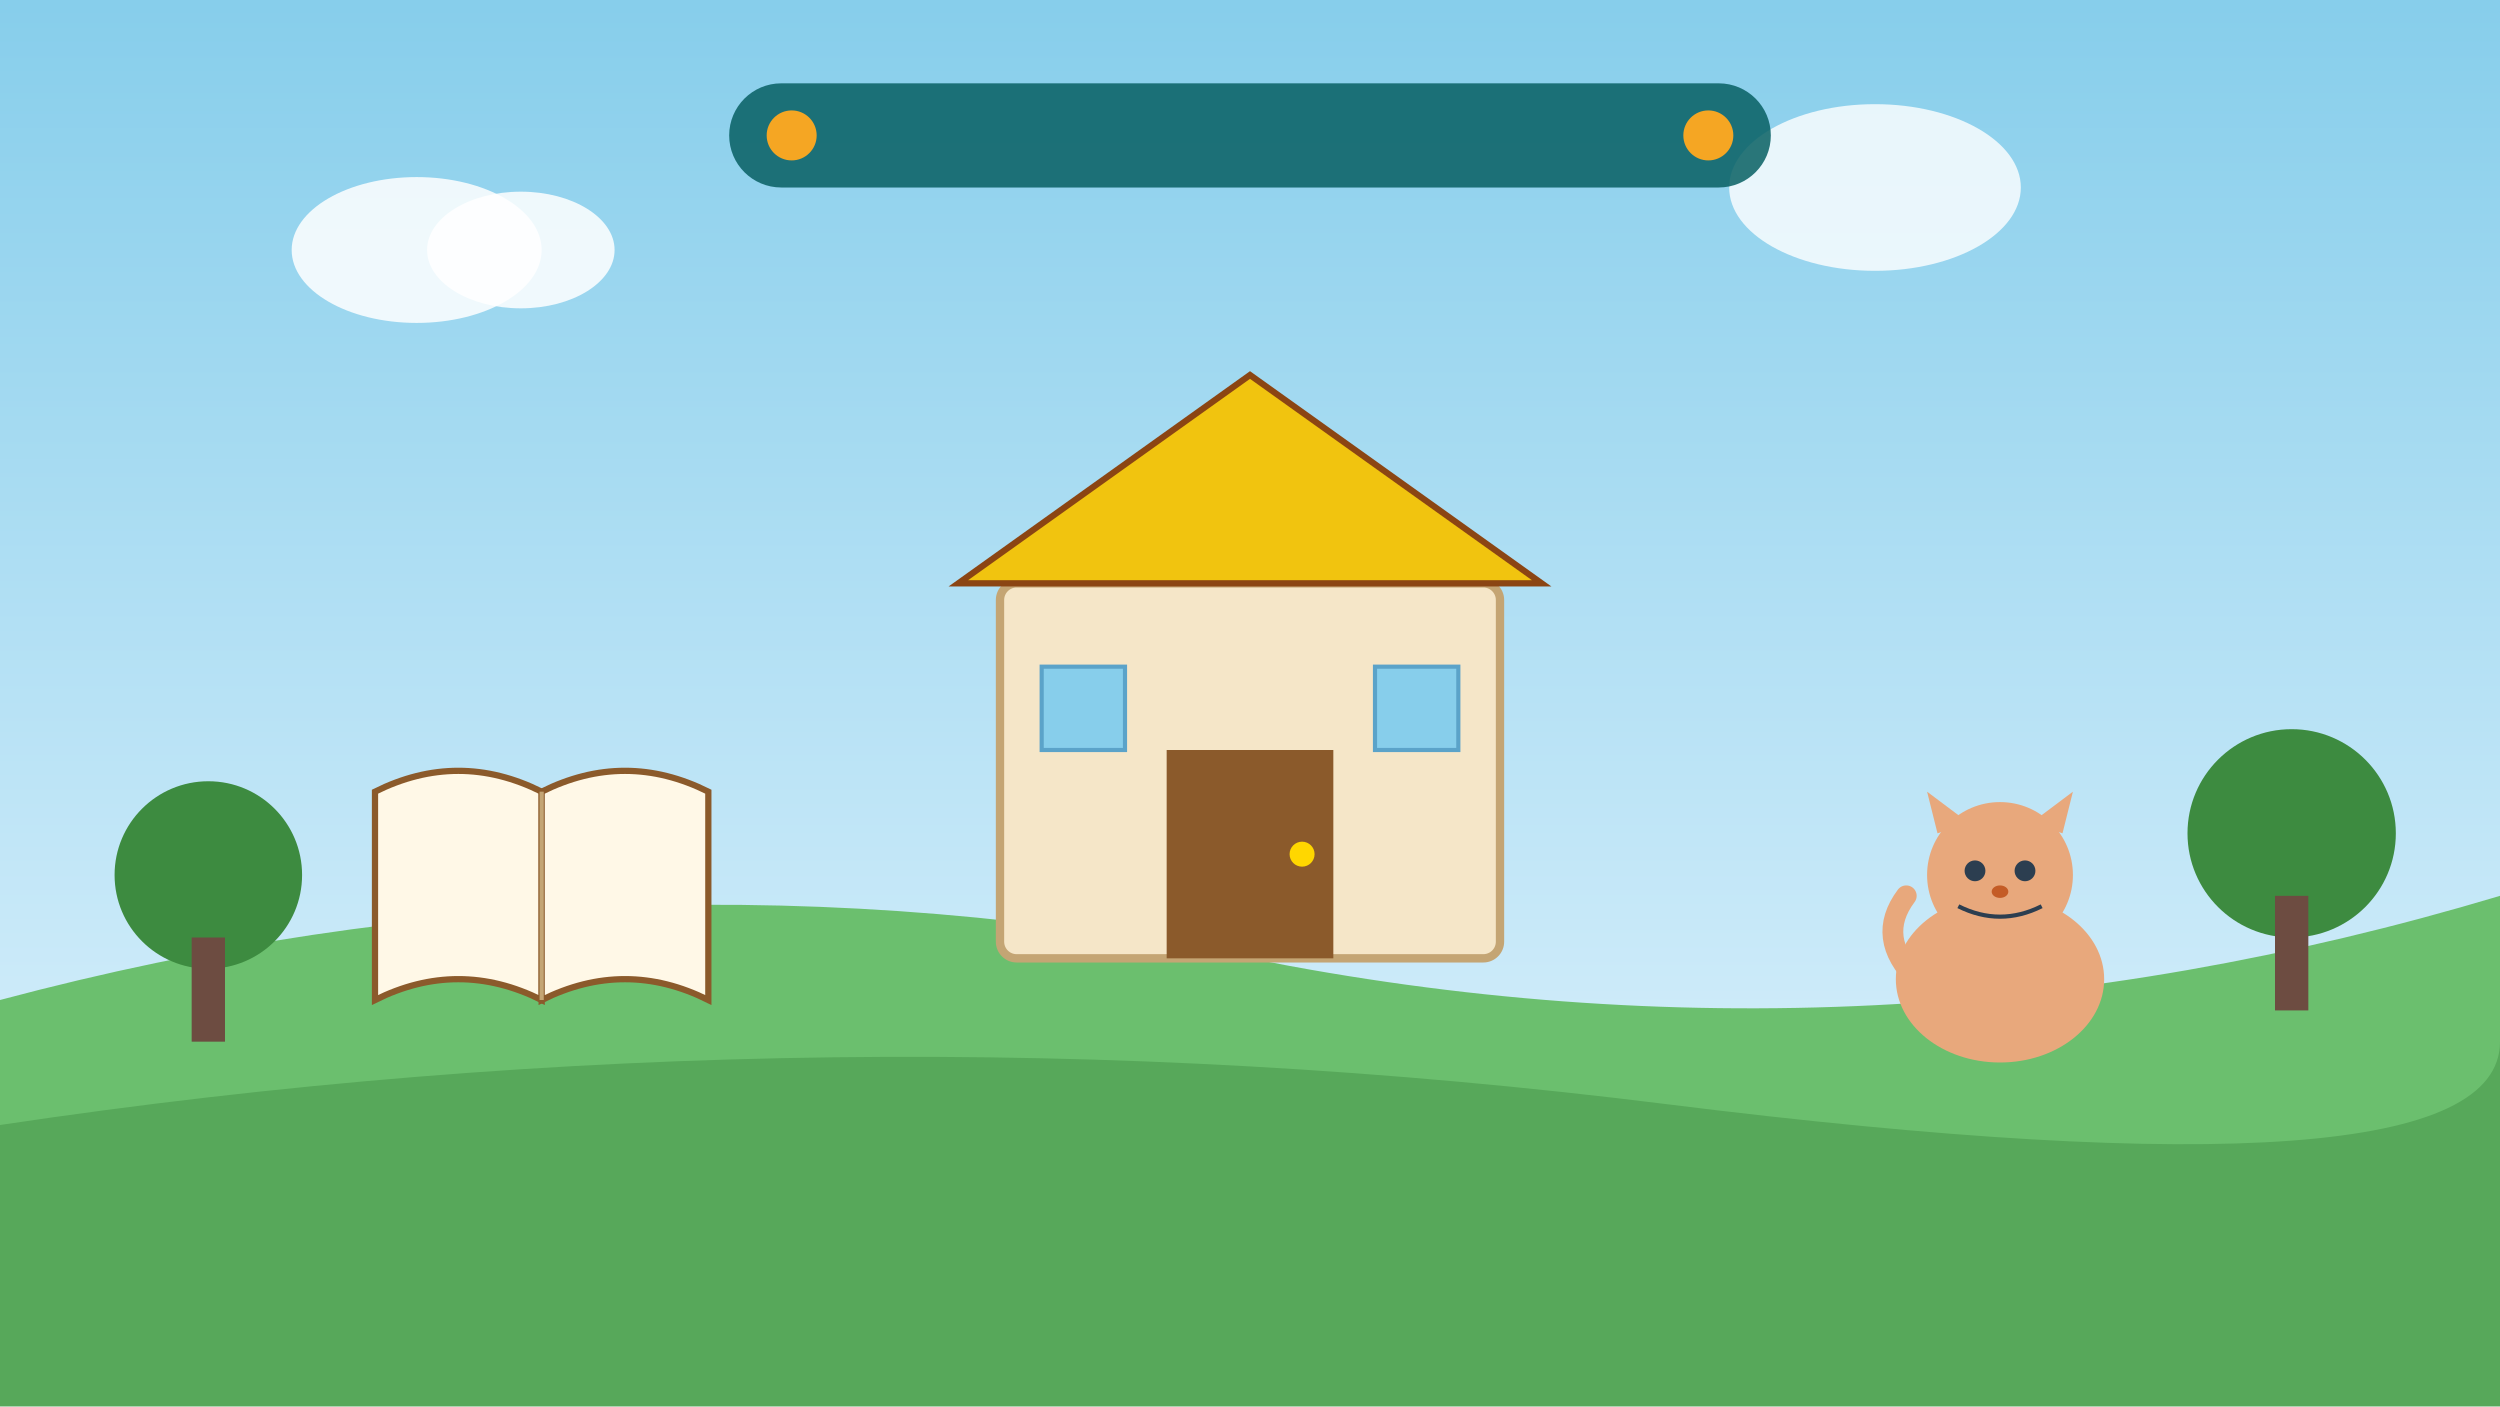
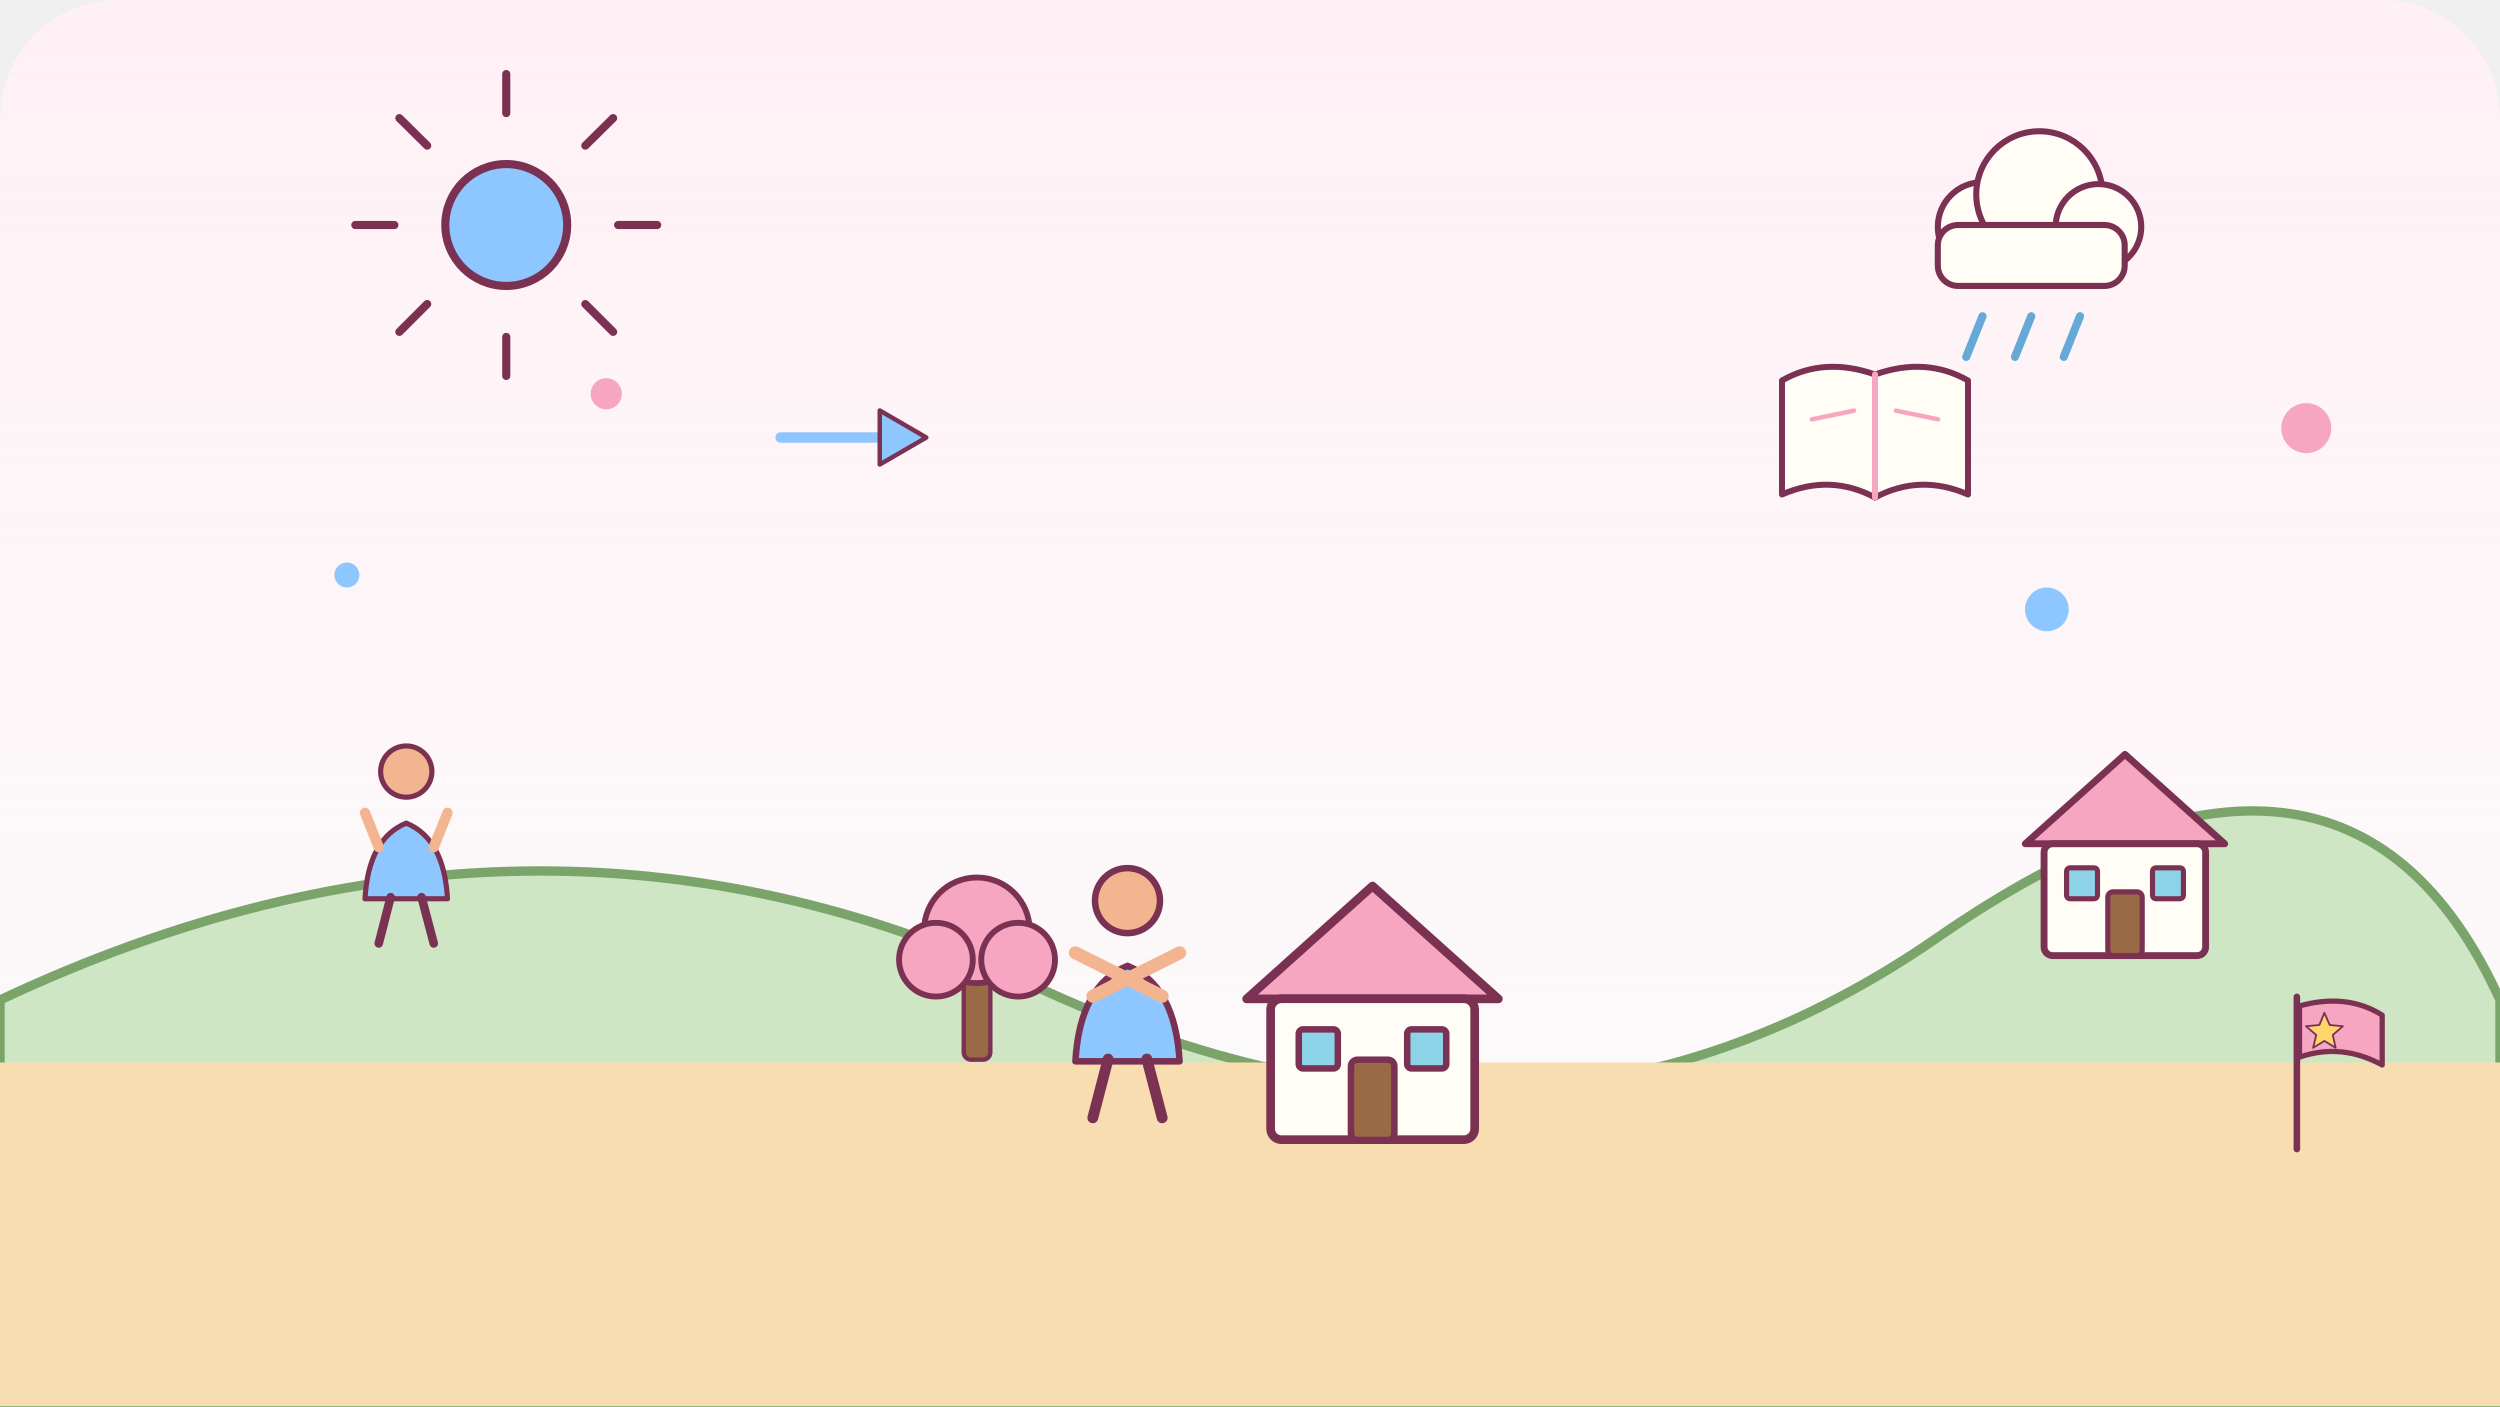
- <svg xmlns="http://www.w3.org/2000/svg" viewBox="0 0 1200 675" width="1200" height="675">
+ <svg xmlns="http://www.w3.org/2000/svg" width="800" height="450" viewBox="0 0 800 450" role="img" aria-labelledby="title desc">
  <defs>
    <linearGradient id="sky" x1="0" y1="0" x2="0" y2="1">
-       <stop offset="0%" stop-color="#87CEEB" />
-       <stop offset="100%" stop-color="#E8F6FF" />
-     </linearGradient>
-     <linearGradient id="hill" x1="0" y1="0" x2="0" y2="1">
-       <stop offset="0%" stop-color="#7BC67E" />
-       <stop offset="100%" stop-color="#4FA86A" />
+       <stop offset="0" stop-color="#FFF0F5" />
+       <stop offset="1" stop-color="#FFFFFF" stop-opacity="0.72" />
    </linearGradient>
  </defs>
-   <rect width="1200" height="675" fill="url(#sky)" />
-   <ellipse cx="200" cy="120" rx="60" ry="35" fill="#fff" opacity="0.85" />
-   <ellipse cx="250" cy="120" rx="45" ry="28" fill="#fff" opacity="0.85" />
-   <ellipse cx="900" cy="90" rx="70" ry="40" fill="#fff" opacity="0.8" />
-   <path d="M0 480 Q300 400 600 460 T1200 430 L1200 675 L0 675 Z" fill="#6BBF6E" />
-   <path d="M0 540 Q400 480 800 530 T1200 500 L1200 675 L0 675 Z" fill="#57A85A" />
-   <rect x="480" y="280" width="240" height="180" rx="8" fill="#F5E6C8" stroke="#C4A574" stroke-width="4" />
-   <polygon points="460,280 600,180 740,280" fill="#F1C40F" stroke="#8B4513" stroke-width="3" />
-   <rect x="560" y="360" width="80" height="100" fill="#8B5A2B" />
-   <circle cx="625" cy="410" r="6" fill="#FFD700" />
-   <rect x="500" y="320" width="40" height="40" fill="#87CEEB" stroke="#5BA3C9" stroke-width="2" />
-   <rect x="660" y="320" width="40" height="40" fill="#87CEEB" stroke="#5BA3C9" stroke-width="2" />
-   <g transform="translate(180,360)">
-     <path d="M0 20 Q40 0 80 20 L80 120 Q40 100 0 120 Z" fill="#FFF8E7" stroke="#8B5A2B" stroke-width="3" />
-     <path d="M80 20 Q120 0 160 20 L160 120 Q120 100 80 120 Z" fill="#FFF8E7" stroke="#8B5A2B" stroke-width="3" />
-     <line x1="80" y1="20" x2="80" y2="120" stroke="#C4A574" stroke-width="2" />
-   </g>
-   <g transform="translate(900,380)">
-     <ellipse cx="60" cy="90" rx="50" ry="40" fill="#E8A87C" />
-     <circle cx="60" cy="40" r="35" fill="#E8A87C" />
-     <polygon points="30,20 25,0 45,15" fill="#E8A87C" />
-     <polygon points="90,20 95,0 75,15" fill="#E8A87C" />
-     <circle cx="48" cy="38" r="5" fill="#2C3E50" />
-     <circle cx="72" cy="38" r="5" fill="#2C3E50" />
-     <ellipse cx="60" cy="48" rx="4" ry="3" fill="#C45C26" />
-     <path d="M40 55 Q60 65 80 55" fill="none" stroke="#2C3E50" stroke-width="2" />
-     <path d="M20 90 Q0 70 15 50" fill="none" stroke="#E8A87C" stroke-width="10" stroke-linecap="round" />
-   </g>
-   <circle cx="100" cy="420" r="45" fill="#3D8B40" />
-   <rect x="92" y="450" width="16" height="50" fill="#6D4C41" />
-   <circle cx="1100" cy="400" r="50" fill="#3D8B40" />
-   <rect x="1092" y="430" width="16" height="55" fill="#6D4C41" />
-   <rect x="350" y="40" width="500" height="50" rx="25" fill="#075F63" opacity="0.85" />
-   <circle cx="380" cy="65" r="12" fill="#F5A623" />
-   <circle cx="820" cy="65" r="12" fill="#F5A623" />
+   <rect width="800" height="450" rx="38" fill="url(#sky)" />
+   <line x1="162.0" y1="36.2" x2="162.0" y2="23.7" stroke="#7A3152" stroke-width="2.6" stroke-linecap="round" />
+   <line x1="187.3" y1="46.6" x2="196.2" y2="37.8" stroke="#7A3152" stroke-width="2.6" stroke-linecap="round" />
+   <line x1="197.8" y1="72.0" x2="210.3" y2="72.0" stroke="#7A3152" stroke-width="2.6" stroke-linecap="round" />
+   <line x1="187.3" y1="97.3" x2="196.2" y2="106.2" stroke="#7A3152" stroke-width="2.6" stroke-linecap="round" />
+   <line x1="162.0" y1="107.8" x2="162.0" y2="120.3" stroke="#7A3152" stroke-width="2.6" stroke-linecap="round" />
+   <line x1="136.7" y1="97.3" x2="127.8" y2="106.2" stroke="#7A3152" stroke-width="2.6" stroke-linecap="round" />
+   <line x1="126.2" y1="72.0" x2="113.7" y2="72.0" stroke="#7A3152" stroke-width="2.6" stroke-linecap="round" />
+   <line x1="136.7" y1="46.6" x2="127.8" y2="37.8" stroke="#7A3152" stroke-width="2.6" stroke-linecap="round" />
+   <circle cx="162" cy="72" r="19.5" fill="#8EC6FF" stroke="#7A3152" stroke-width="2.6" />
+   <circle cx="634.4" cy="72.6" r="14.3" fill="#FFFDF5" stroke="#7A3152" stroke-width="1.95" />
+   <circle cx="652.6" cy="62.2" r="20.2" fill="#FFFDF5" stroke="#7A3152" stroke-width="1.95" />
+   <circle cx="671.5" cy="72.6" r="13.7" fill="#FFFDF5" stroke="#7A3152" stroke-width="1.95" />
+   <rect x="620.1" y="72.0" width="59.8" height="19.5" rx="6.5" fill="#FFFDF5" stroke="#7A3152" stroke-width="1.95" />
+   <line x1="634.4" y1="101.2" x2="629.2" y2="114.2" stroke="#65A9D6" stroke-width="2.6" stroke-linecap="round" />
+   <line x1="650.0" y1="101.2" x2="644.8" y2="114.2" stroke="#65A9D6" stroke-width="2.6" stroke-linecap="round" />
+   <line x1="665.6" y1="101.2" x2="660.4" y2="114.2" stroke="#65A9D6" stroke-width="2.6" stroke-linecap="round" />
+   <path d="M0 320 Q170 240 330 315 T620 300 T800 320 L800 450 L0 450 Z" fill="#CFE6C4" stroke="#7AA46A" stroke-width="3" stroke-linecap="round" stroke-linejoin="round" />
+   <rect x="0" y="340" width="800" height="110" rx="0" fill="#F8DDB0" stroke="none" stroke-width="0" />
+   <polygon points="398.925,319.64 439.2,283.531 479.475,319.64" fill="#F6A6C1" stroke="#7A3152" stroke-width="2.778" stroke-linejoin="round" />
+   <rect x="406.6" y="319.6" width="65.3" height="45.1" rx="3.472" fill="#FFFDF5" stroke="#7A3152" stroke-width="2.778" />
+   <rect x="432.3" y="339.1" width="13.9" height="25.7" rx="2.083" fill="#9A6A45" stroke="#7A3152" stroke-width="2.083" />
+   <rect x="415.6" y="329.4" width="12.5" height="12.5" rx="1.389" fill="#8DD3E8" stroke="#7A3152" stroke-width="2.083" />
+   <rect x="450.3" y="329.4" width="12.5" height="12.5" rx="1.389" fill="#8DD3E8" stroke="#7A3152" stroke-width="2.083" />
+   <circle cx="360.8" cy="288.2" r="10.4" fill="#F2B58F" stroke="#7A3152" stroke-width="2.083" />
+   <path d="M344.134,339.621 Q345.523,315.317 360.8,309.067 Q376.077,315.317 377.466,339.621 Z" fill="#8EC6FF" stroke="#7A3152" stroke-width="2.083" stroke-linecap="round" stroke-linejoin="round" />
+   <line x1="349.7" y1="318.8" x2="377.5" y2="304.9" stroke="#F2B58F" stroke-width="4.166" stroke-linecap="round" />
+   <line x1="371.9" y1="318.8" x2="344.1" y2="304.9" stroke="#F2B58F" stroke-width="4.166" stroke-linecap="round" />
+   <line x1="354.6" y1="338.9" x2="349.7" y2="357.7" stroke="#7A3152" stroke-width="3.472" stroke-linecap="round" />
+   <line x1="367.0" y1="338.9" x2="371.9" y2="357.7" stroke="#7A3152" stroke-width="3.472" stroke-linecap="round" />
+   <rect x="308.4" y="306.2" width="8.5" height="32.9" rx="2.352" fill="#9A6A45" stroke="#7A3152" stroke-width="1.411" />
+   <circle cx="312.6" cy="297.7" r="16.9" fill="#F6A6C1" stroke="#7A3152" stroke-width="1.882" />
+   <circle cx="299.5" cy="307.1" r="11.8" fill="#F6A6C1" stroke="#7A3152" stroke-width="1.882" />
+   <circle cx="325.8" cy="307.1" r="11.8" fill="#F6A6C1" stroke="#7A3152" stroke-width="1.882" />
+   <circle cx="130" cy="246.9" r="8.2" fill="#F2B58F" stroke="#7A3152" stroke-width="1.65" />
+   <path d="M116.8,287.6 Q117.9,268.35 130,263.4 Q142.1,268.35 143.2,287.6 Z" fill="#8EC6FF" stroke="#7A3152" stroke-width="1.65" stroke-linecap="round" stroke-linejoin="round" />
+   <line x1="121.2" y1="271.1" x2="116.8" y2="260.1" stroke="#F2B58F" stroke-width="3.3" stroke-linecap="round" />
+   <line x1="138.8" y1="271.1" x2="143.2" y2="260.1" stroke="#F2B58F" stroke-width="3.3" stroke-linecap="round" />
+   <line x1="125.0" y1="287.1" x2="121.2" y2="301.9" stroke="#7A3152" stroke-width="2.75" stroke-linecap="round" />
+   <line x1="134.9" y1="287.1" x2="138.8" y2="301.9" stroke="#7A3152" stroke-width="2.75" stroke-linecap="round" />
+   <polygon points="648.1,270 680,241.4 711.9,270" fill="#F6A6C1" stroke="#7A3152" stroke-width="2.2" stroke-linejoin="round" />
+   <rect x="654.1" y="270" width="51.7" height="35.8" rx="2.75" fill="#FFFDF5" stroke="#7A3152" stroke-width="2.2" />
+   <rect x="674.5" y="285.4" width="11.0" height="20.4" rx="1.65" fill="#9A6A45" stroke="#7A3152" stroke-width="1.65" />
+   <rect x="661.3" y="277.7" width="9.9" height="9.9" rx="1.1" fill="#8DD3E8" stroke="#7A3152" stroke-width="1.65" />
+   <rect x="688.8" y="277.7" width="9.9" height="9.9" rx="1.1" fill="#8DD3E8" stroke="#7A3152" stroke-width="1.65" />
+   <line x1="249.8" y1="140" x2="285.8" y2="140" stroke="#8EC6FF" stroke-width="3.36" stroke-linecap="round" />
+   <polygon points="281.52,131.36 296.4,140 281.52,148.64" fill="#8EC6FF" stroke="#7A3152" stroke-width="1.44" stroke-linejoin="round" />
+   <path d="M600,119.84 Q583.68,114.08 570.24,121.76 L570.24,158.24 Q585.6,151.52 600,159.2 Z" fill="#FFFDF5" stroke="#7A3152" stroke-width="1.92" stroke-linecap="round" stroke-linejoin="round" />
+   <path d="M600,119.84 Q616.32,114.08 629.76,121.76 L629.76,158.24 Q614.4,151.52 600,159.2 Z" fill="#FFFDF5" stroke="#7A3152" stroke-width="1.92" stroke-linecap="round" stroke-linejoin="round" />
+   <line x1="600" y1="119.8" x2="600" y2="159.2" stroke="#F6A6C1" stroke-width="1.92" stroke-linecap="round" />
+   <line x1="579.8" y1="134.2" x2="593.3" y2="131.4" stroke="#F6A6C1" stroke-width="1.44" stroke-linecap="round" />
+   <line x1="606.7" y1="131.4" x2="620.2" y2="134.2" stroke="#F6A6C1" stroke-width="1.44" stroke-linecap="round" />
+   <circle cx="655" cy="195" r="7" fill="#8EC6FF" stroke="none" stroke-width="0" />
+   <circle cx="738" cy="137" r="8" fill="#F6A6C1" stroke="none" stroke-width="0" />
+   <circle cx="111" cy="184" r="4" fill="#8EC6FF" stroke="none" stroke-width="0" />
+   <circle cx="194" cy="126" r="5" fill="#F6A6C1" stroke="none" stroke-width="0" />
+   <line x1="735" y1="319.0" x2="735" y2="367.7" stroke="#7A3152" stroke-width="2.1" stroke-linecap="round" />
+   <path d="M735.84,321.9 Q750.96,317.7 762.3,324.84 L762.3,340.8 Q749.28,333.66 735.84,338.28 Z" fill="#F6A6C1" stroke="#7A3152" stroke-width="1.68" stroke-linecap="round" stroke-linejoin="round" />
+   <polygon points="743.8,324.1 745.5,328.0 749.7,328.4 746.5,331.2 747.4,335.3 743.8,333.1 740.2,335.3 741.2,331.2 737.9,328.4 742.2,328.0" fill="#FFD66B" stroke="#7A3152" stroke-width="0.588" stroke-linejoin="round" />
</svg>
